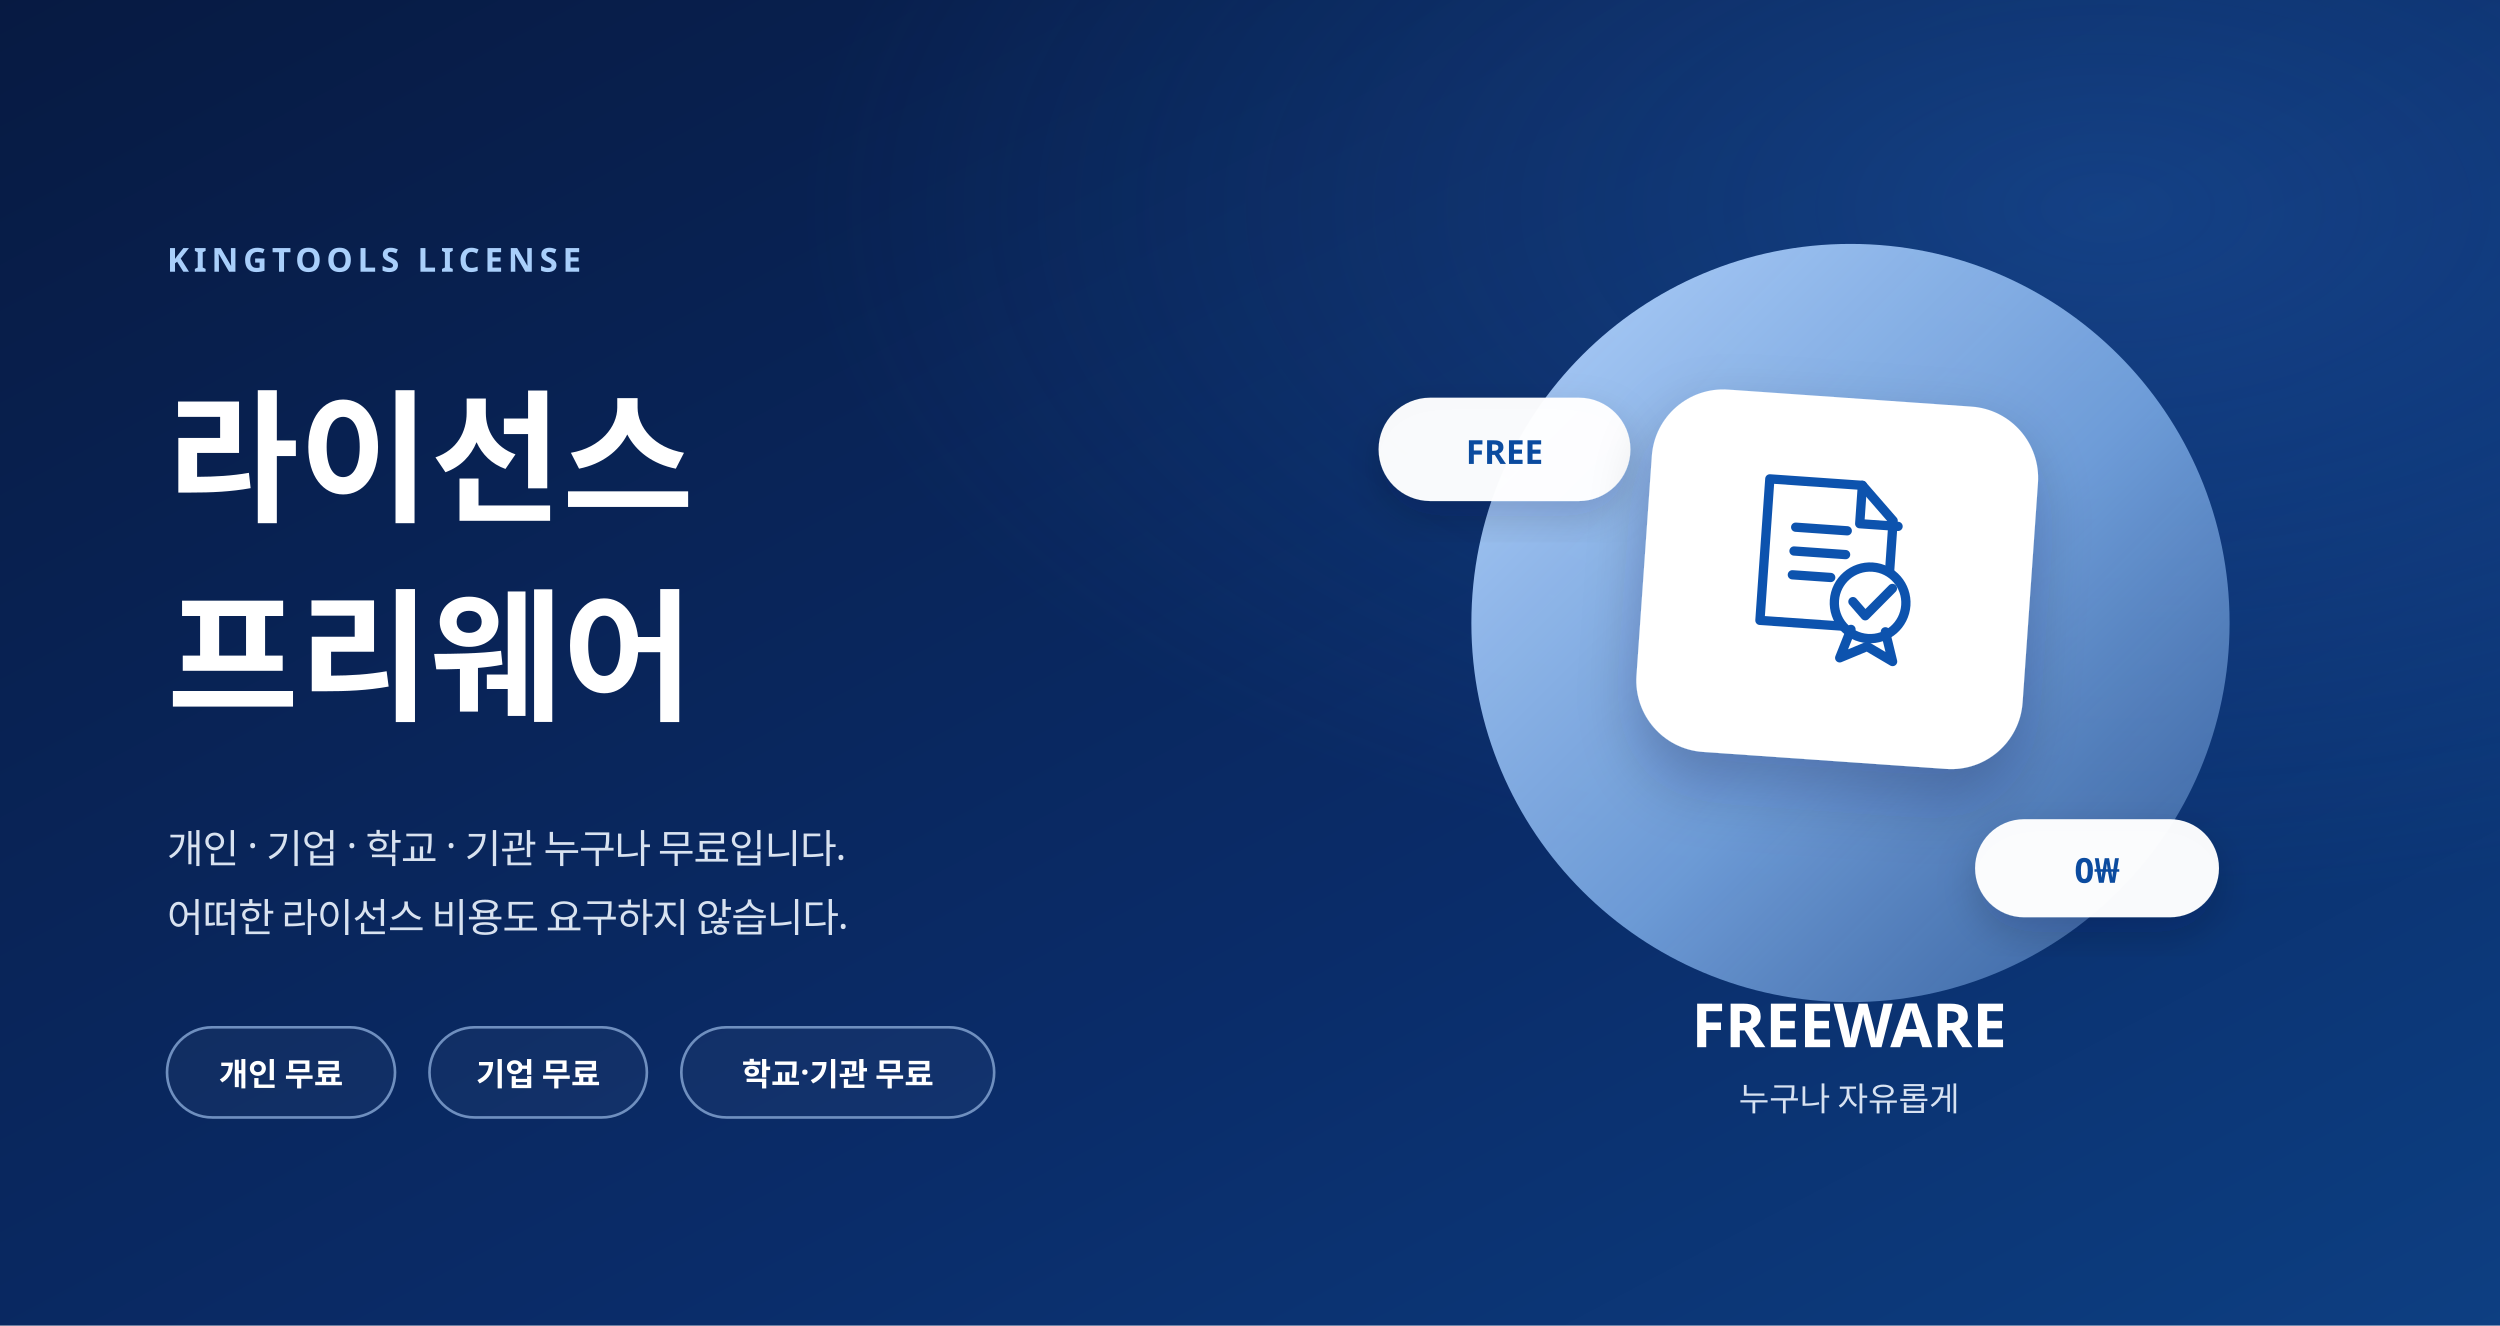
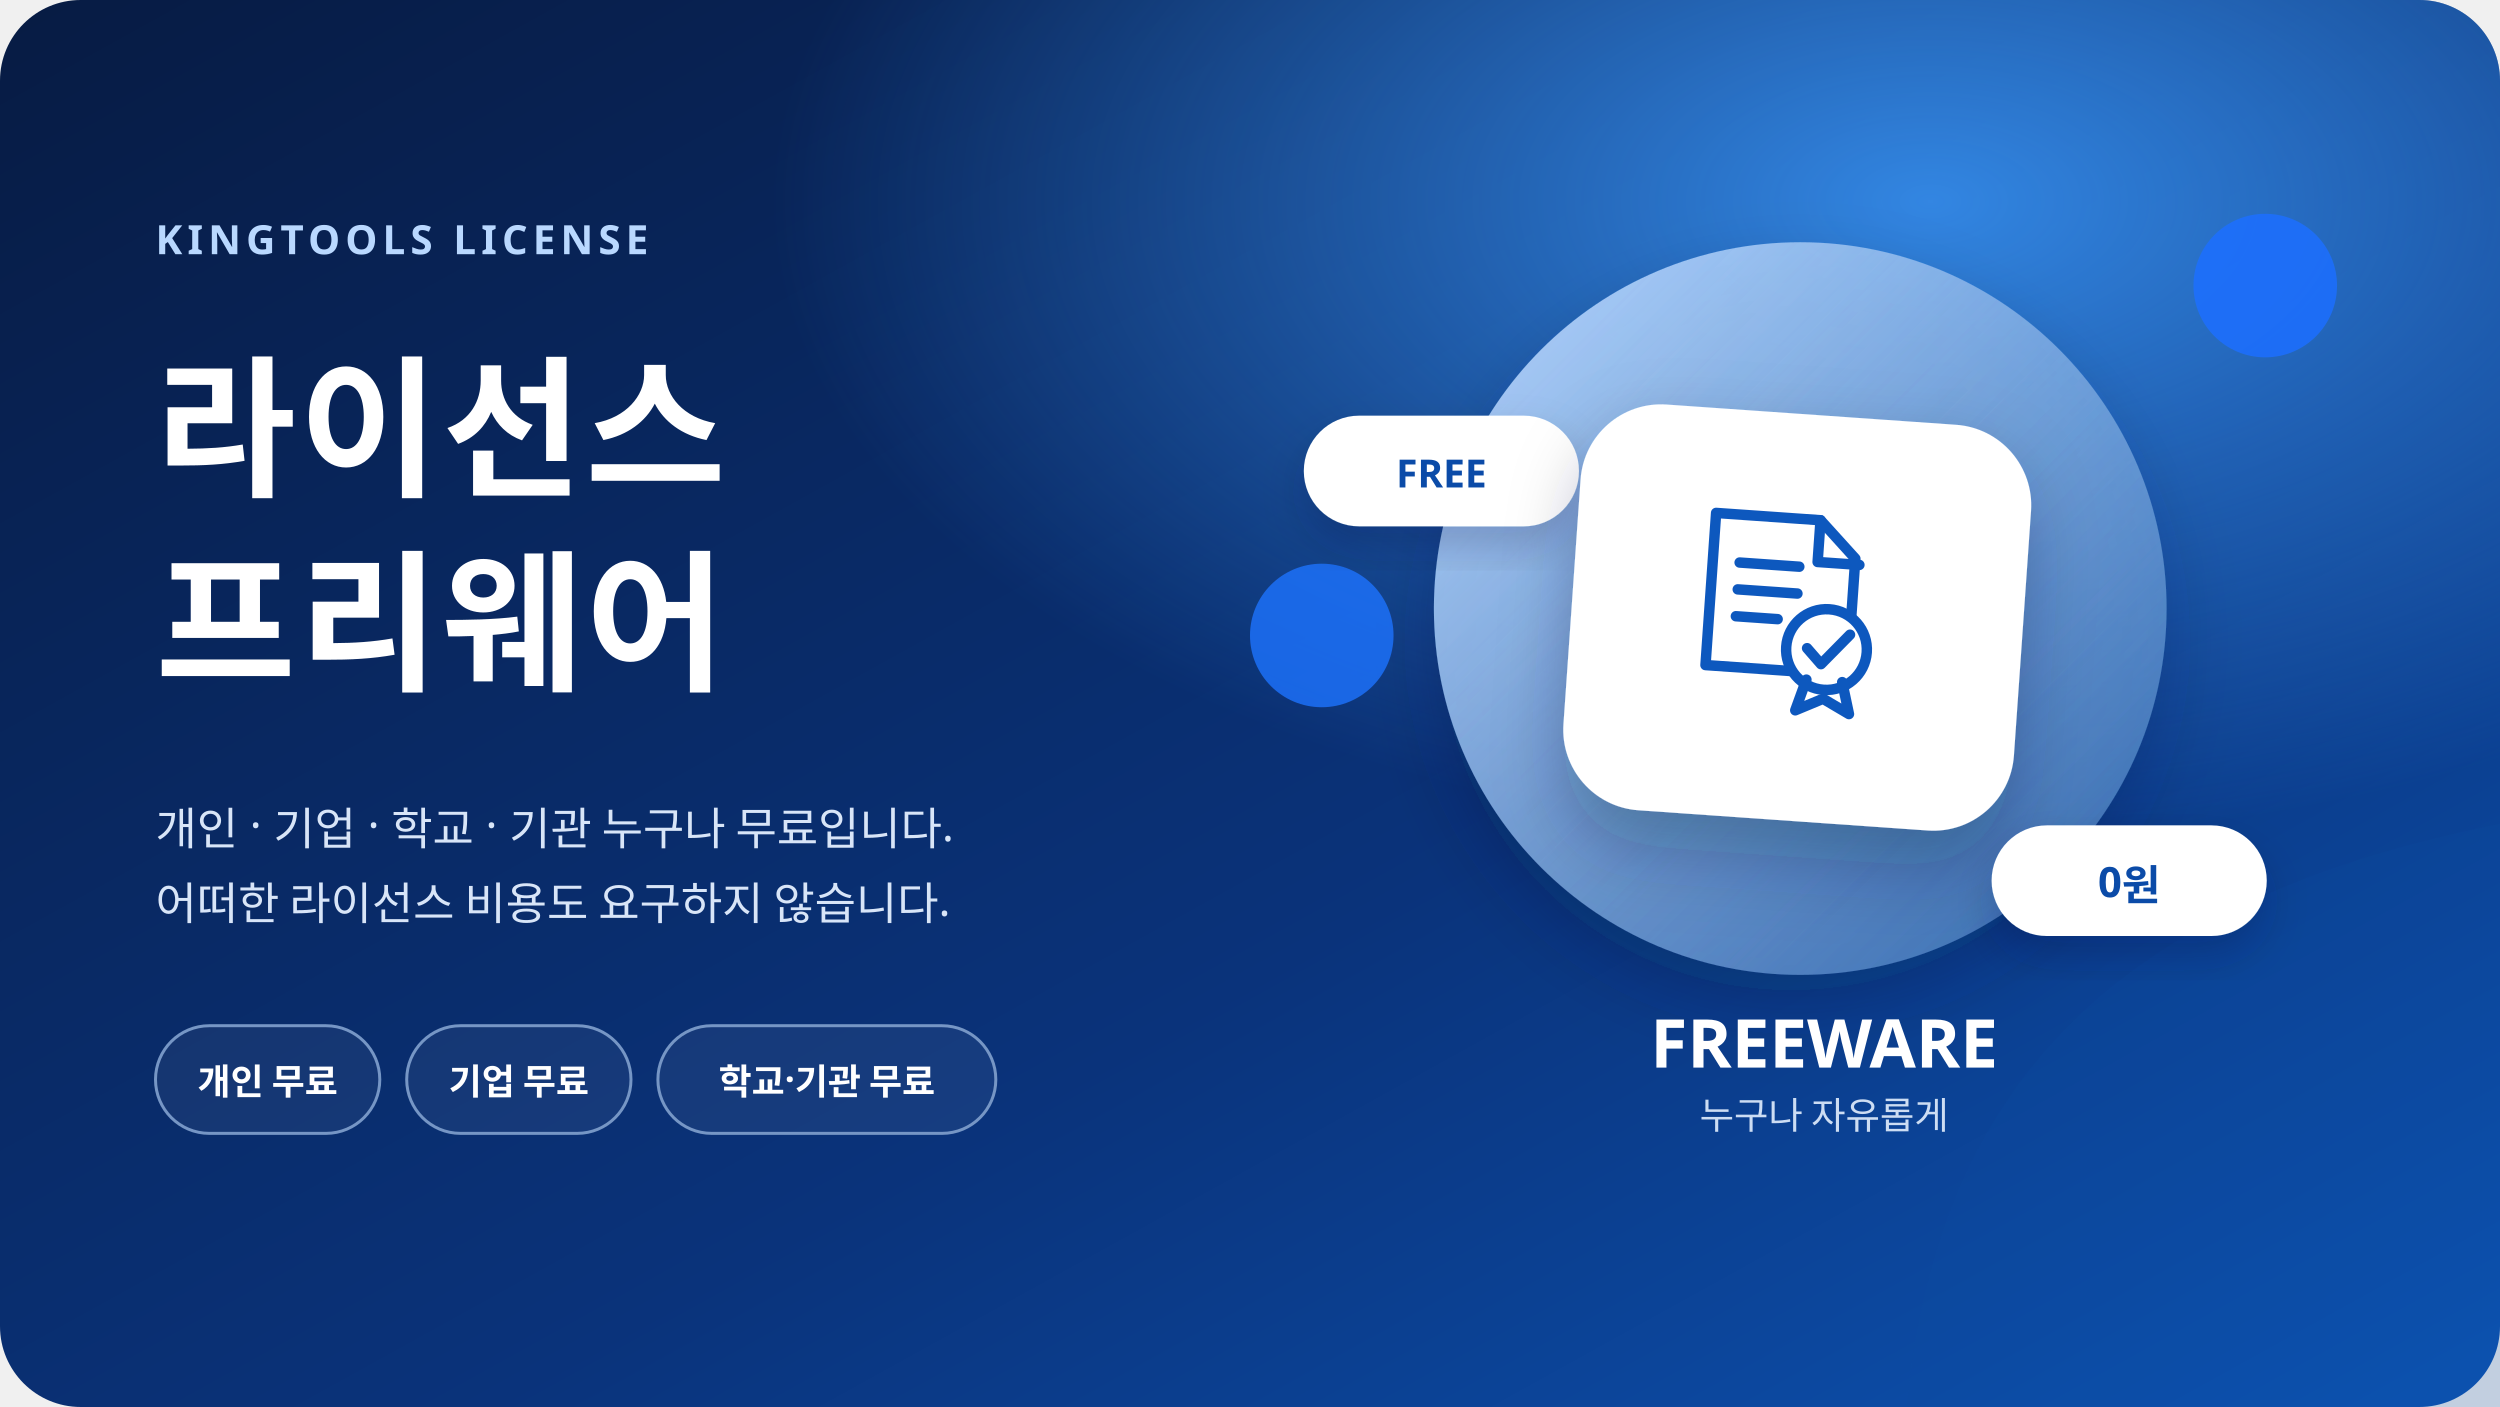
- <svg xmlns="http://www.w3.org/2000/svg" width="1886" height="1000" viewBox="0 0 1886 1000" role="img" aria-labelledby="title desc">
+ <svg xmlns="http://www.w3.org/2000/svg" width="1672" height="941" viewBox="0 0 1672 941" role="img" aria-labelledby="title desc">
  <defs>
    <linearGradient id="bg" x1="0" y1="0" x2="1" y2="1">
-       <stop offset="0" stop-color="#071a42" />
-       <stop offset="0.62" stop-color="#0a2c69" />
-       <stop offset="1" stop-color="#0d3f82" />
+       <stop offset="0" stop-color="#071b43" />
+       <stop offset="0.6" stop-color="#0a337b" />
+       <stop offset="1" stop-color="#0d54b4" />
    </linearGradient>
-     <radialGradient id="softGlow" cx="84%" cy="16%" r="52%">
-       <stop offset="0" stop-color="#2f7edf" stop-opacity=".28" />
-       <stop offset="1" stop-color="#2f7edf" stop-opacity="0" />
+     <radialGradient id="glow" cx="77%" cy="14%" r="46%">
+       <stop offset="0" stop-color="#3d9cff" stop-opacity=".8" />
+       <stop offset="1" stop-color="#3d9cff" stop-opacity="0" />
    </radialGradient>
    <linearGradient id="orb" x1="0" y1="0" x2="1" y2="1">
-       <stop offset="0" stop-color="#b6d6ff" stop-opacity=".98" />
-       <stop offset="0.55" stop-color="#7aa9e4" stop-opacity=".88" />
-       <stop offset="1" stop-color="#456eaa" stop-opacity=".72" />
+       <stop offset="0" stop-color="#b9d8ff" />
+       <stop offset="1" stop-color="#4e86c8" stop-opacity=".6" />
    </linearGradient>
-     <filter id="cardShadow" x="-35%" y="-35%" width="170%" height="170%">
-       <feDropShadow dx="0" dy="22" stdDeviation="23" flood-color="#031633" flood-opacity=".24" />
+     <filter id="shadow" x="-40%" y="-40%" width="180%" height="180%">
+       <feDropShadow dx="0" dy="24" stdDeviation="24" flood-color="#031839" flood-opacity=".28" />
    </filter>
-     <filter id="chipShadow" x="-40%" y="-40%" width="180%" height="180%">
-       <feDropShadow dx="0" dy="12" stdDeviation="15" flood-color="#031633" flood-opacity=".18" />
+     <filter id="soft" x="-40%" y="-40%" width="180%" height="180%">
+       <feDropShadow dx="0" dy="14" stdDeviation="14" flood-color="#031839" flood-opacity=".2" />
    </filter>
  </defs>
-   <rect width="1886" height="1000" fill="url(#bg)" />
-   <rect width="1886" height="1000" fill="url(#softGlow)" />
-   <g font-family="Pretendard, 'Noto Sans KR', 'Apple SD Gothic Neo', 'Malgun Gothic', sans-serif">
-     <text x="126" y="205" fill="#a9cffb" font-size="25" font-weight="800" letter-spacing="3.6">KINGTOOLS LICENSE</text>
-     <text x="126" y="385" fill="#ffffff" font-size="108" font-weight="820" letter-spacing="0">라이선스</text>
-     <text x="126" y="535" fill="#ffffff" font-size="108" font-weight="820" letter-spacing="0">프리웨어</text>
-     <text x="126" y="651" fill="#d8e2f0" font-size="30" font-weight="500" letter-spacing="-.8">개인 · 기업 · 학교 · 기관 누구나 무료입니다.</text>
-     <text x="126" y="703" fill="#d8e2f0" font-size="30" font-weight="500" letter-spacing="-.8">어떠한 라이선스 비용도 요구하지 않습니다.</text>
-     <g fill="#ffffff" fill-opacity=".035" stroke="#6f8fbf" stroke-width="2">
-       <rect x="126" y="775" width="172" height="68" rx="34" />
-       <rect x="324" y="775" width="164" height="68" rx="34" />
-       <rect x="514" y="775" width="236" height="68" rx="34" />
+   <rect width="1672" height="941" rx="54" fill="url(#bg)" />
+   <rect width="1672" height="941" rx="54" fill="url(#glow)" />
+   <path d="M1275 941c20-206 130-337 397-390v390Z" fill="#0b4ba0" opacity=".2" />
+   <g font-family="Pretendard, Noto Sans KR, Apple SD Gothic Neo, Malgun Gothic, sans-serif">
+     <text x="104" y="170" fill="#b9d8ff" font-size="27" font-weight="800" letter-spacing="3.4">KINGTOOLS LICENSE</text>
+     <text x="104" y="324" fill="#fff" font-size="102" font-weight="850" letter-spacing="2">라이선스</text>
+     <text x="104" y="454" fill="#fff" font-size="102" font-weight="850" letter-spacing="2">프리웨어</text>
+     <text x="104" y="565" fill="#d8e5f8" font-size="30" font-weight="500">개인 · 기업 · 학교 · 기관 누구나 무료입니다.</text>
+     <text x="104" y="615" fill="#d8e5f8" font-size="30" font-weight="500">어떠한 라이선스 비용도 요구하지 않습니다.</text>
+     <g fill="rgba(255,255,255,.05)" stroke="#7696c5" stroke-width="2">
+       <rect x="104" y="686" width="150" height="72" rx="36" />
+       <rect x="272" y="686" width="150" height="72" rx="36" />
+       <rect x="440" y="686" width="226" height="72" rx="36" />
    </g>
-     <g fill="#ffffff" font-size="24" font-weight="800">
-       <text x="212" y="819" text-anchor="middle">개인 무료</text>
-       <text x="406" y="819" text-anchor="middle">기업 무료</text>
-       <text x="632" y="819" text-anchor="middle">학교·기관 무료</text>
+     <g fill="#fff" font-size="24" font-weight="800">
+       <text x="179" y="732" text-anchor="middle">개인 무료</text>
+       <text x="347" y="732" text-anchor="middle">기업 무료</text>
+       <text x="553" y="732" text-anchor="middle">학교·기관 무료</text>
    </g>
-     <circle cx="1396" cy="470" r="286" fill="url(#orb)" />
-     <g filter="url(#chipShadow)">
-       <rect x="1040" y="300" width="190" height="78" rx="39" fill="#ffffff" fill-opacity=".97" />
+     <circle cx="1204" cy="407" r="245" fill="url(#orb)" filter="url(#shadow)" />
+     <circle cx="1515" cy="191" r="48" fill="#1c6fff" opacity=".85" />
+     <circle cx="884" cy="425" r="48" fill="#1d73ff" opacity=".8" />
+     <g filter="url(#soft)">
+       <rect x="872" y="278" width="184" height="74" rx="37" fill="#fff" />
    </g>
-     <text x="1135" y="350" fill="#0b4b9f" font-size="25" font-weight="900" text-anchor="middle">FREE</text>
-     <g transform="translate(1240 300) rotate(4 146 137)" filter="url(#cardShadow)">
-       <rect x="0" y="0" width="292" height="274" rx="54" fill="#ffffff" />
-       <g transform="translate(82 61)" fill="none" stroke="#0e53ae" stroke-linecap="round" stroke-linejoin="round">
-         <path d="M8 4h70l25 25v82H8z" stroke-width="7" />
-         <path d="M78 4v29h29" stroke-width="7" />
-         <path d="M30 39h39M30 57h39M30 75h29" stroke-width="7" />
-         <circle cx="90" cy="92" r="27" fill="#ffffff" stroke-width="7" />
-         <path d="m77 92 10 10 19-22" stroke-width="7" />
-         <path d="m77 113-7 22 20-10 20 10-7-22" stroke-width="7" />
+     <text x="964" y="326" fill="#0b4ba8" font-size="26" font-weight="900" text-anchor="middle">FREE</text>
+     <g transform="translate(1051 277) rotate(4 151 136)" filter="url(#shadow)">
+       <rect width="302" height="272" rx="54" fill="#fff" />
+       <g transform="translate(92 70)" stroke="#1058be" fill="none" stroke-linecap="round" stroke-linejoin="round">
+         <path d="M0 0h70l25 24v78H0V0Z" stroke-width="7" />
+         <path d="M70 0v28h28M18 32h40M18 50h40M18 68h28" stroke-width="7" />
+         <circle cx="80" cy="86" r="27" fill="#fff" stroke-width="7" />
+         <path d="m67 86 10 10 18-21" stroke-width="7" />
+         <path d="m68 107-6 21 18-9 18 9-6-21" stroke-width="7" />
      </g>
    </g>
-     <g filter="url(#chipShadow)">
-       <rect x="1490" y="618" width="184" height="74" rx="37" fill="#ffffff" fill-opacity=".97" />
+     <g filter="url(#soft)">
+       <rect x="1332" y="552" width="184" height="74" rx="37" fill="#fff" />
    </g>
-     <text x="1582" y="666" fill="#0b4b9f" font-size="26" font-weight="900" text-anchor="middle">0₩</text>
-     <text x="1395" y="790" fill="#ffffff" font-size="46" font-weight="900" text-anchor="middle">FREEWARE</text>
-     <text x="1395" y="838" fill="#d7e2f2" font-size="25" font-weight="500" text-anchor="middle">누구나 자유롭게</text>
+     <text x="1424" y="600" fill="#0b4ba8" font-size="28" font-weight="900" text-anchor="middle">0원</text>
+     <text x="1220" y="714" fill="#fff" font-size="45" font-weight="900" text-anchor="middle">FREEWARE</text>
+     <text x="1220" y="755" fill="#cdddf3" font-size="25" text-anchor="middle">누구나 자유롭게</text>
  </g>
</svg>
